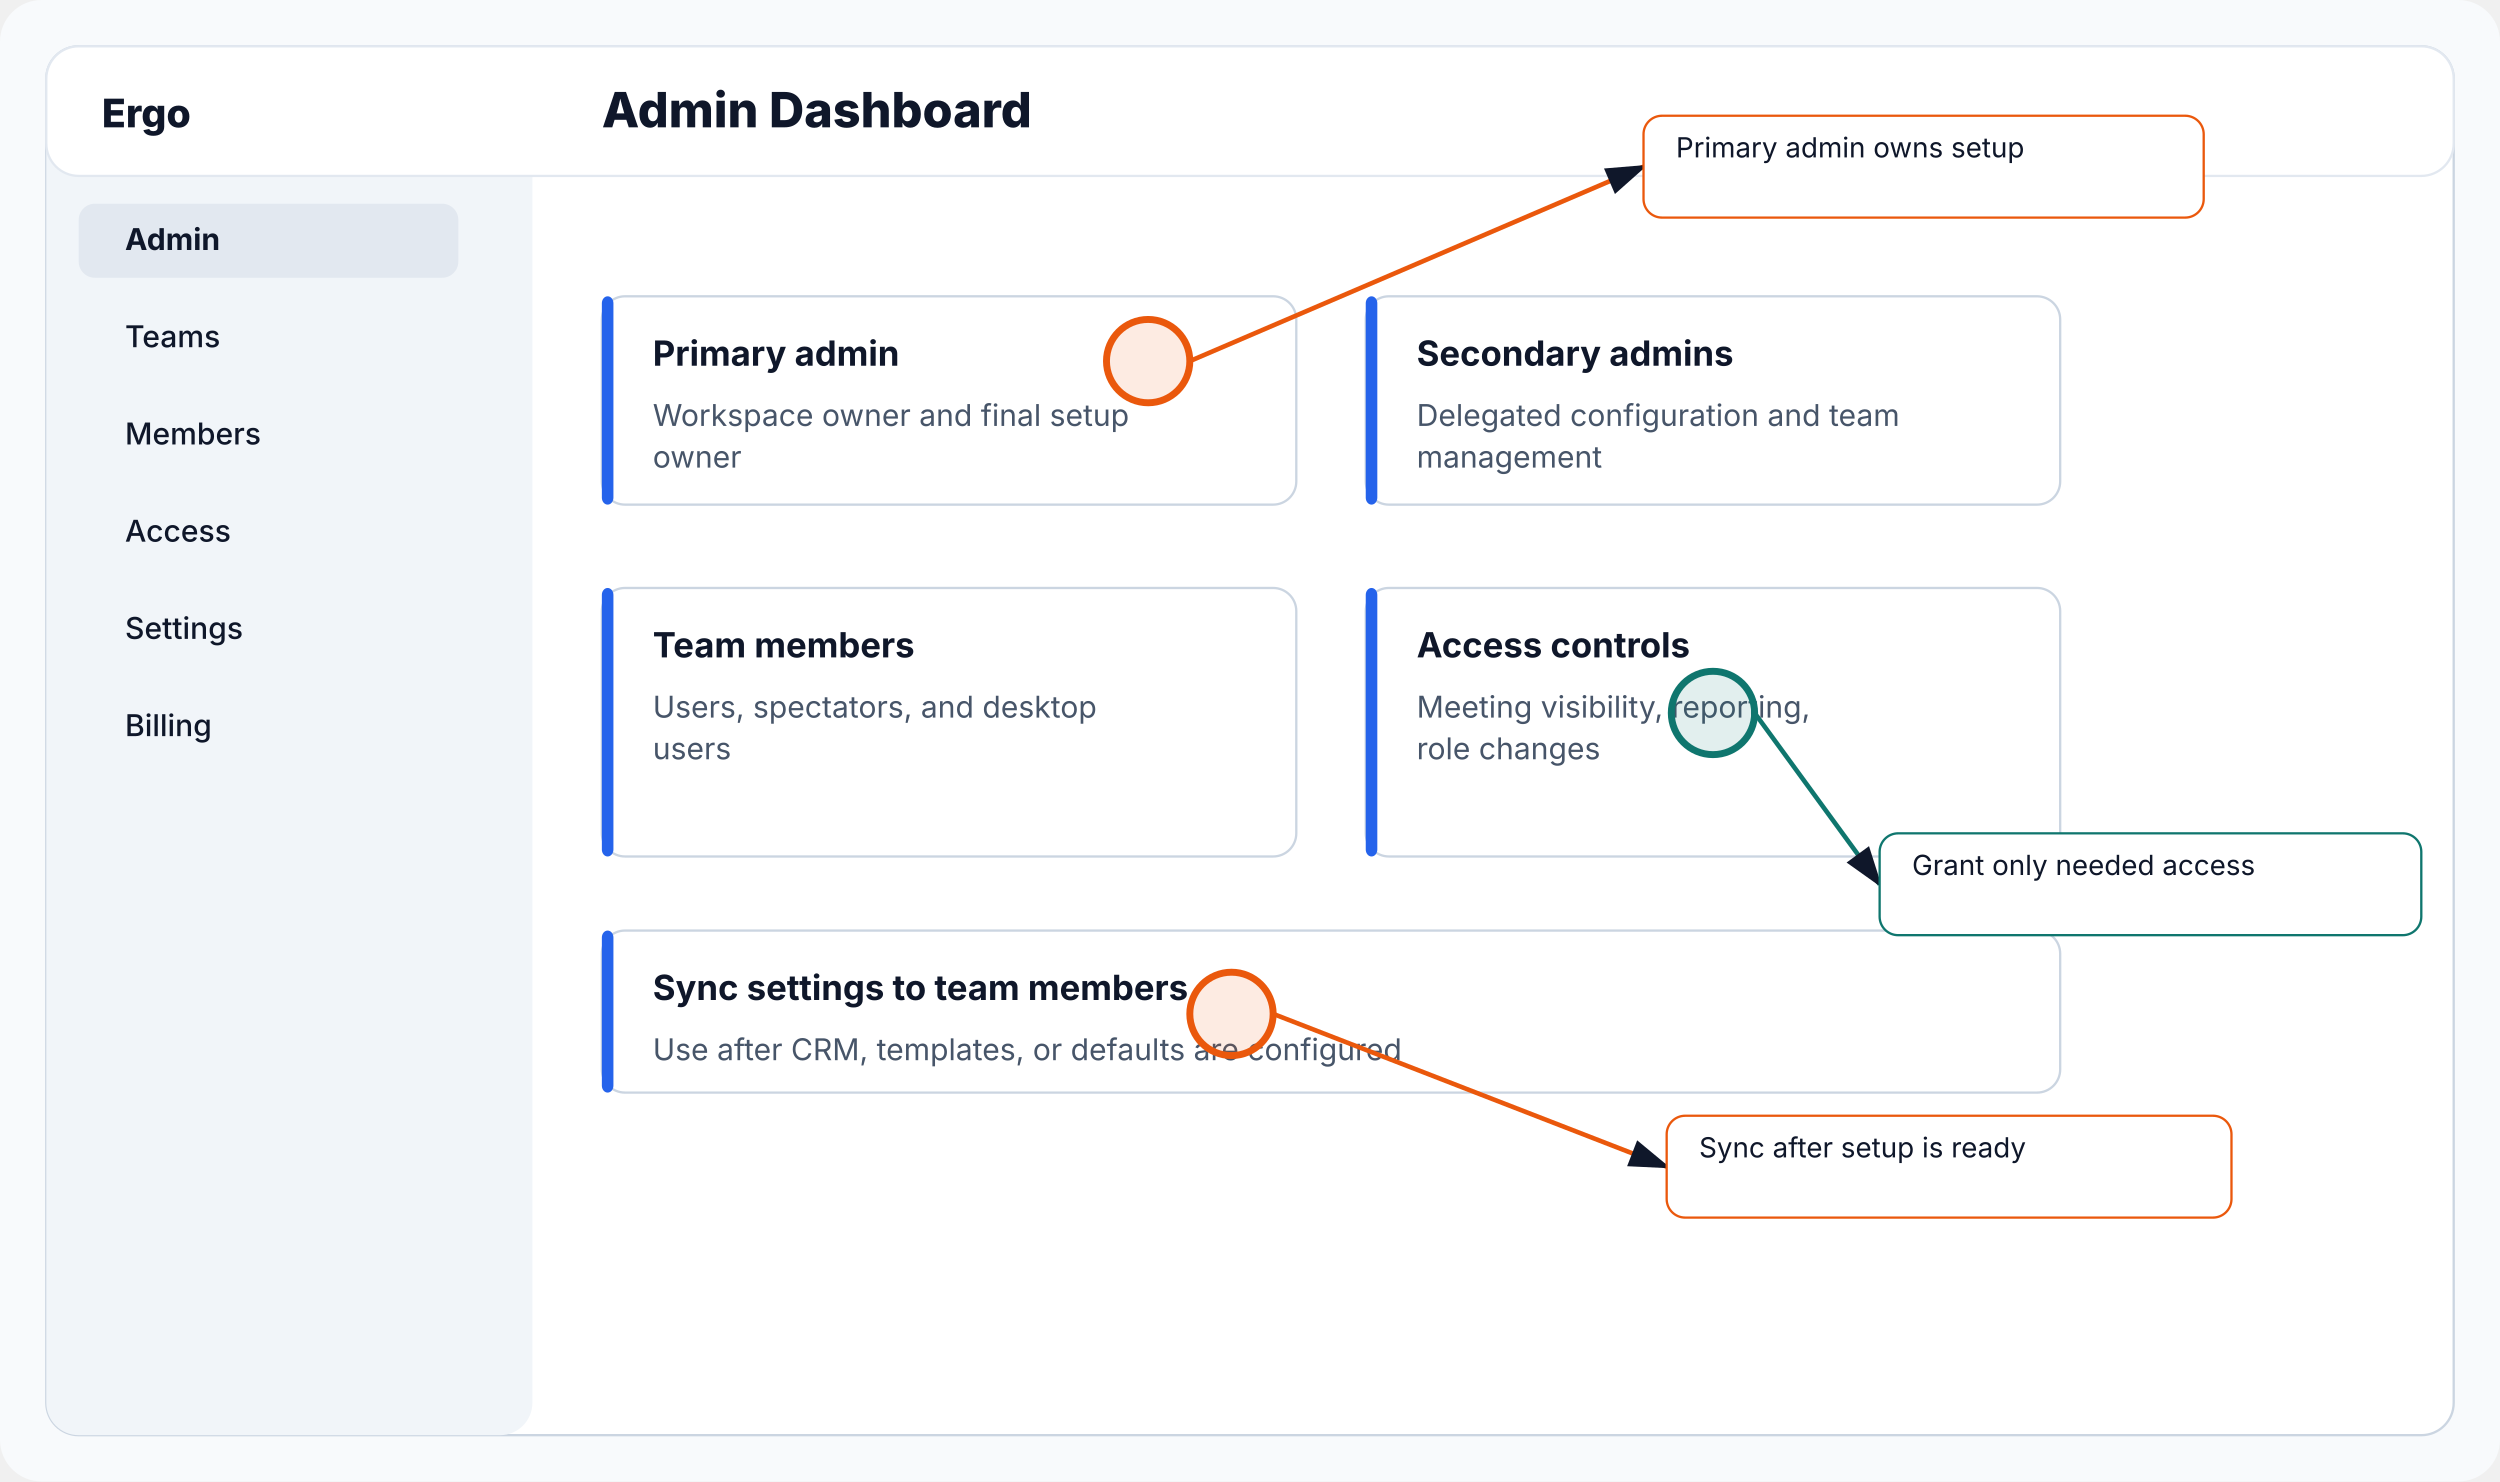
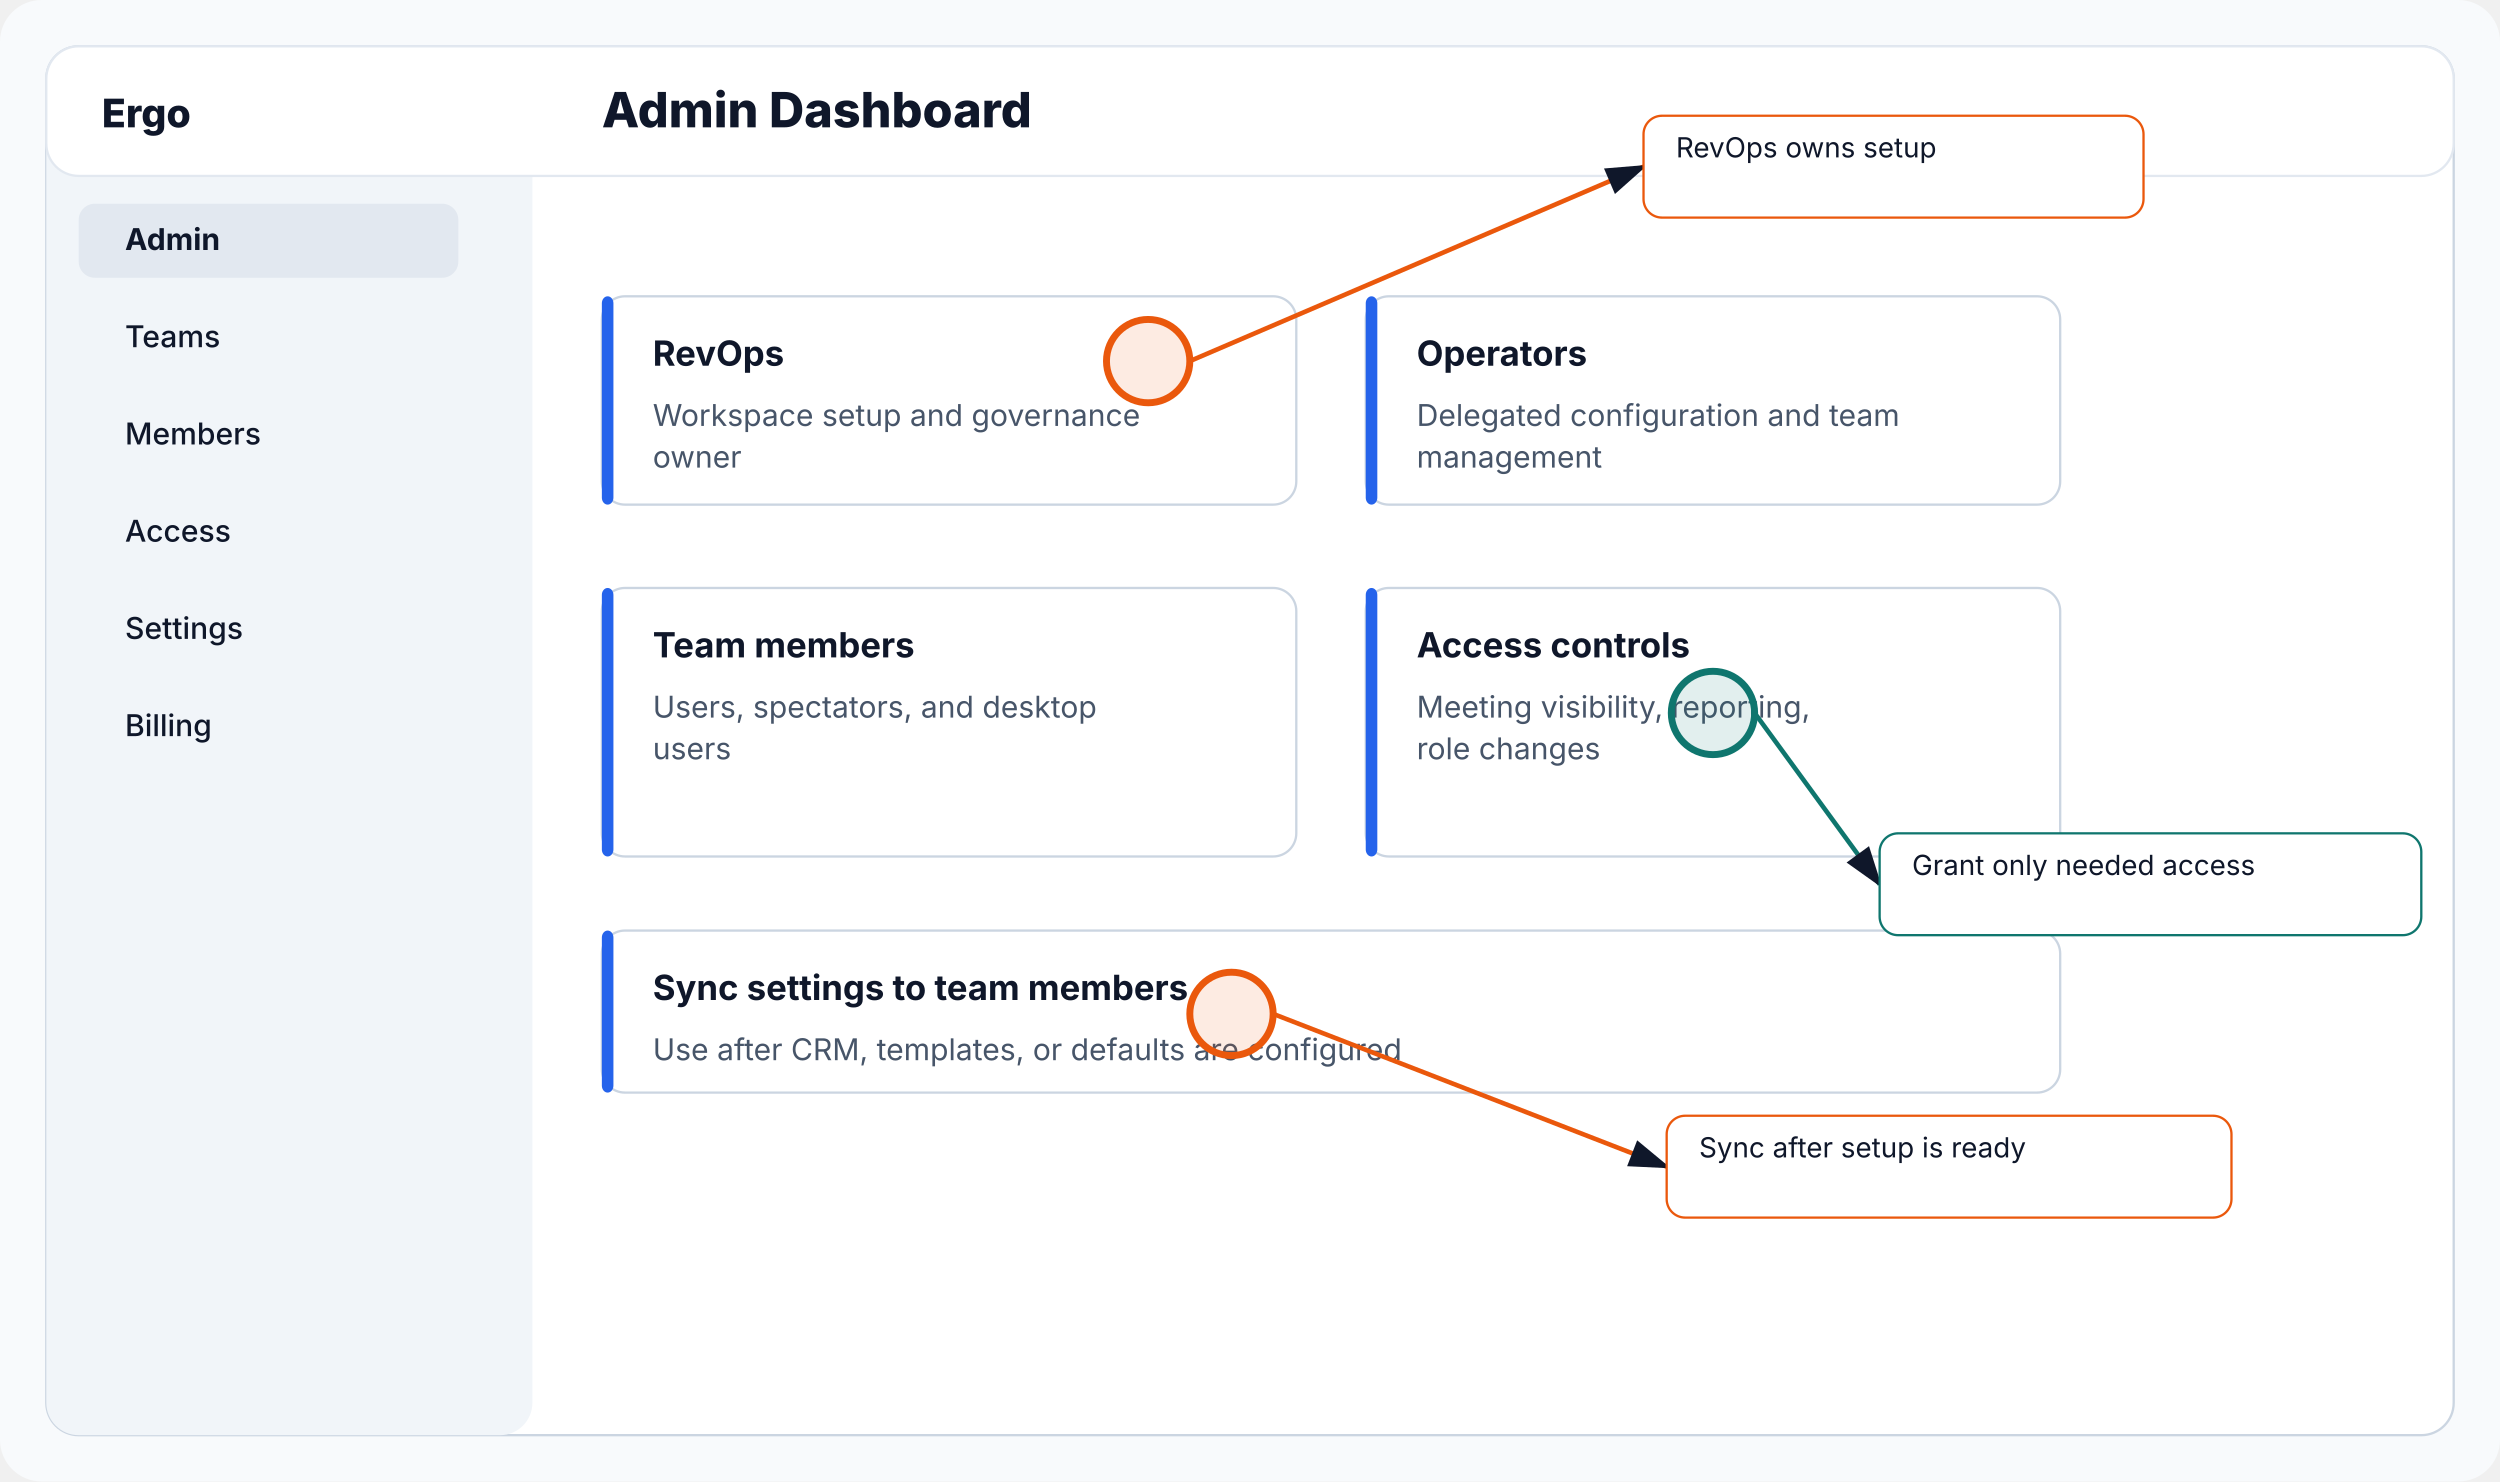
<svg xmlns="http://www.w3.org/2000/svg" width="1080" height="640" viewBox="0 0 1080 640" role="img" aria-label="Admin roles and access">
  <defs>
    <marker id="screen-arrow" markerWidth="10" markerHeight="10" refX="8" refY="3" orient="auto" markerUnits="strokeWidth">
      <path d="M0,0 L0,6 L9,3 z" fill="#0f172a" />
    </marker>
  </defs>
  <rect width="1080" height="640" rx="18" fill="#f8fafc" />
  <rect x="20" y="20" width="1040" height="600" rx="14" fill="#ffffff" stroke="#cbd5e1" />
  <rect x="20" y="20" width="210" height="600" rx="14" fill="#f1f5f9" />
  <rect x="20" y="20" width="1040" height="56" rx="14" fill="#ffffff" stroke="#e2e8f0" />
  <text x="44" y="55" font-family="Inter, Arial, sans-serif" font-size="17" font-weight="800" fill="#0f172a">Ergo</text>
  <text x="260" y="55" font-family="Inter, Arial, sans-serif" font-size="21" font-weight="800" fill="#0f172a">Admin Dashboard</text>
  <rect x="34" y="88" width="164" height="32" rx="7" fill="#e2e8f0" />
  <text x="54" y="108" font-family="Inter, Arial, sans-serif" font-size="13" font-weight="700" fill="#0f172a">Admin</text>
  <rect x="34" y="130" width="164" height="32" rx="7" fill="transparent" />
  <text x="54" y="150" font-family="Inter, Arial, sans-serif" font-size="13" font-weight="500" fill="#0f172a">Teams</text>
  <rect x="34" y="172" width="164" height="32" rx="7" fill="transparent" />
  <text x="54" y="192" font-family="Inter, Arial, sans-serif" font-size="13" font-weight="500" fill="#0f172a">Members</text>
  <rect x="34" y="214" width="164" height="32" rx="7" fill="transparent" />
  <text x="54" y="234" font-family="Inter, Arial, sans-serif" font-size="13" font-weight="500" fill="#0f172a">Access</text>
  <rect x="34" y="256" width="164" height="32" rx="7" fill="transparent" />
  <text x="54" y="276" font-family="Inter, Arial, sans-serif" font-size="13" font-weight="500" fill="#0f172a">Settings</text>
  <rect x="34" y="298" width="164" height="32" rx="7" fill="transparent" />
  <text x="54" y="318" font-family="Inter, Arial, sans-serif" font-size="13" font-weight="500" fill="#0f172a">Billing</text>
  <rect x="260" y="128" width="300" height="90" rx="10" fill="#ffffff" stroke="#cbd5e1" />
  <rect x="260" y="128" width="5" height="90" rx="3" fill="#2563eb" />
-   <text x="282" y="158" font-family="Inter, Arial, sans-serif" font-size="15" font-weight="700" fill="#0f172a">Primary admin</text>
-   <text x="282" y="184" font-family="Inter, Arial, sans-serif" font-size="13" fill="#475569">Workspace owner and final setup</text>
+   <text x="282" y="158" font-family="Inter, Arial, sans-serif" font-size="15" font-weight="700" fill="#0f172a">RevOps</text>
+   <text x="282" y="184" font-family="Inter, Arial, sans-serif" font-size="13" fill="#475569">Workspace setup and governance</text>
  <text x="282" y="202" font-family="Inter, Arial, sans-serif" font-size="13" fill="#475569">owner</text>
  <rect x="590" y="128" width="300" height="90" rx="10" fill="#ffffff" stroke="#cbd5e1" />
  <rect x="590" y="128" width="5" height="90" rx="3" fill="#2563eb" />
-   <text x="612" y="158" font-family="Inter, Arial, sans-serif" font-size="15" font-weight="700" fill="#0f172a">Secondary admins</text>
+   <text x="612" y="158" font-family="Inter, Arial, sans-serif" font-size="15" font-weight="700" fill="#0f172a">Operators</text>
  <text x="612" y="184" font-family="Inter, Arial, sans-serif" font-size="13" fill="#475569">Delegated configuration and team</text>
  <text x="612" y="202" font-family="Inter, Arial, sans-serif" font-size="13" fill="#475569">management</text>
  <rect x="260" y="254" width="300" height="116" rx="10" fill="#ffffff" stroke="#cbd5e1" />
  <rect x="260" y="254" width="5" height="116" rx="3" fill="#2563eb" />
  <text x="282" y="284" font-family="Inter, Arial, sans-serif" font-size="15" font-weight="700" fill="#0f172a">Team members</text>
  <text x="282" y="310" font-family="Inter, Arial, sans-serif" font-size="13" fill="#475569">Users, spectators, and desktop</text>
  <text x="282" y="328" font-family="Inter, Arial, sans-serif" font-size="13" fill="#475569">users</text>
  <rect x="590" y="254" width="300" height="116" rx="10" fill="#ffffff" stroke="#cbd5e1" />
  <rect x="590" y="254" width="5" height="116" rx="3" fill="#2563eb" />
  <text x="612" y="284" font-family="Inter, Arial, sans-serif" font-size="15" font-weight="700" fill="#0f172a">Access controls</text>
  <text x="612" y="310" font-family="Inter, Arial, sans-serif" font-size="13" fill="#475569">Meeting visibility, reporting,</text>
  <text x="612" y="328" font-family="Inter, Arial, sans-serif" font-size="13" fill="#475569">role changes</text>
  <rect x="260" y="402" width="630" height="70" rx="10" fill="#ffffff" stroke="#cbd5e1" />
  <rect x="260" y="402" width="5" height="70" rx="3" fill="#2563eb" />
  <text x="282" y="432" font-family="Inter, Arial, sans-serif" font-size="15" font-weight="700" fill="#0f172a">Sync settings to team members</text>
  <text x="282" y="458" font-family="Inter, Arial, sans-serif" font-size="13" fill="#475569">Use after CRM, templates, or defaults are configured</text>
  <circle cx="496" cy="156" r="18" fill="#ea580c" fill-opacity="0.12" stroke="#ea580c" stroke-width="3" />
  <path d="M 514 156 L 710 72" stroke="#ea580c" stroke-width="2" marker-end="url(#screen-arrow)" />
-   <rect x="710" y="50" width="242" height="44" rx="8" fill="#ffffff" stroke="#ea580c" />
-   <text x="724" y="68" font-family="Inter, Arial, sans-serif" font-size="12" fill="#0f172a">Primary admin owns setup</text>
+   <rect x="710" y="50" width="216" height="44" rx="8" fill="#ffffff" stroke="#ea580c" />
+   <text x="724" y="68" font-family="Inter, Arial, sans-serif" font-size="12" fill="#0f172a">RevOps owns setup</text>
  <circle cx="740" cy="308" r="18" fill="#0f766e" fill-opacity="0.12" stroke="#0f766e" stroke-width="3" />
  <path d="M 758 308 L 812 382" stroke="#0f766e" stroke-width="2" marker-end="url(#screen-arrow)" />
  <rect x="812" y="360" width="234" height="44" rx="8" fill="#ffffff" stroke="#0f766e" />
  <text x="826" y="378" font-family="Inter, Arial, sans-serif" font-size="12" fill="#0f172a">Grant only needed access</text>
  <circle cx="532" cy="438" r="18" fill="#ea580c" fill-opacity="0.12" stroke="#ea580c" stroke-width="3" />
  <path d="M 550 438 L 720 504" stroke="#ea580c" stroke-width="2" marker-end="url(#screen-arrow)" />
  <rect x="720" y="482" width="244" height="44" rx="8" fill="#ffffff" stroke="#ea580c" />
  <text x="734" y="500" font-family="Inter, Arial, sans-serif" font-size="12" fill="#0f172a">Sync after setup is ready</text>
</svg>
